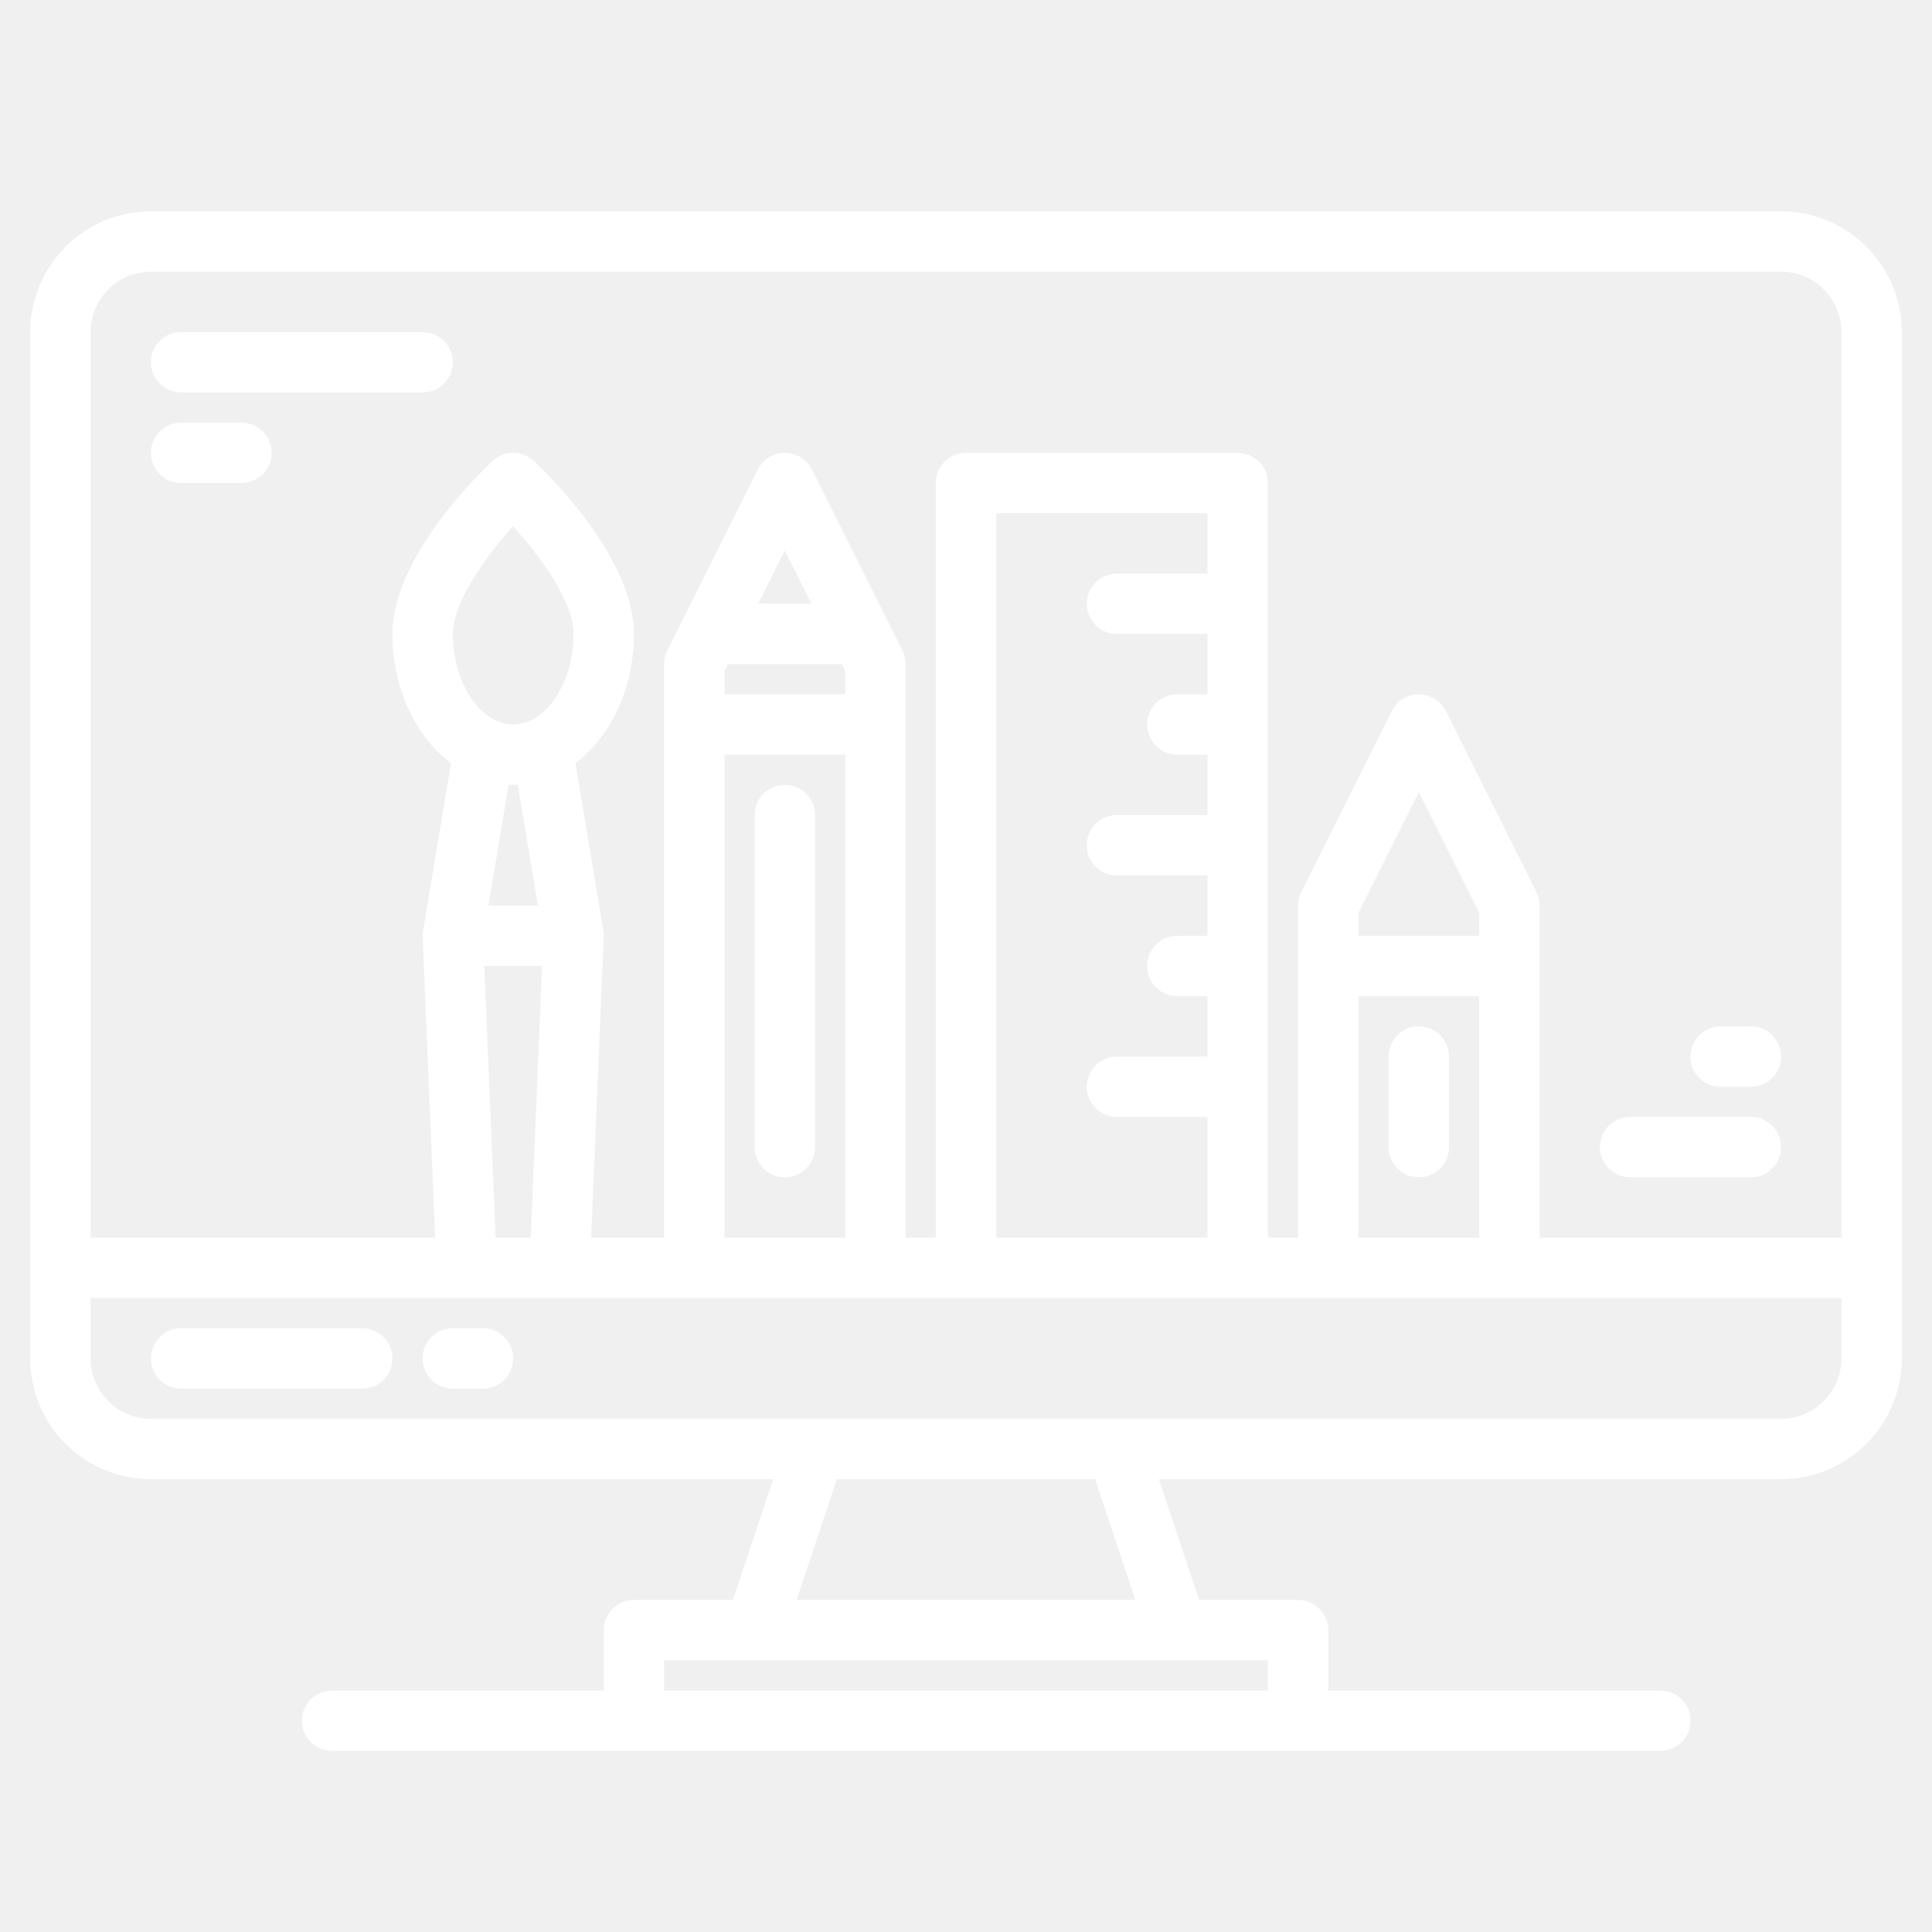
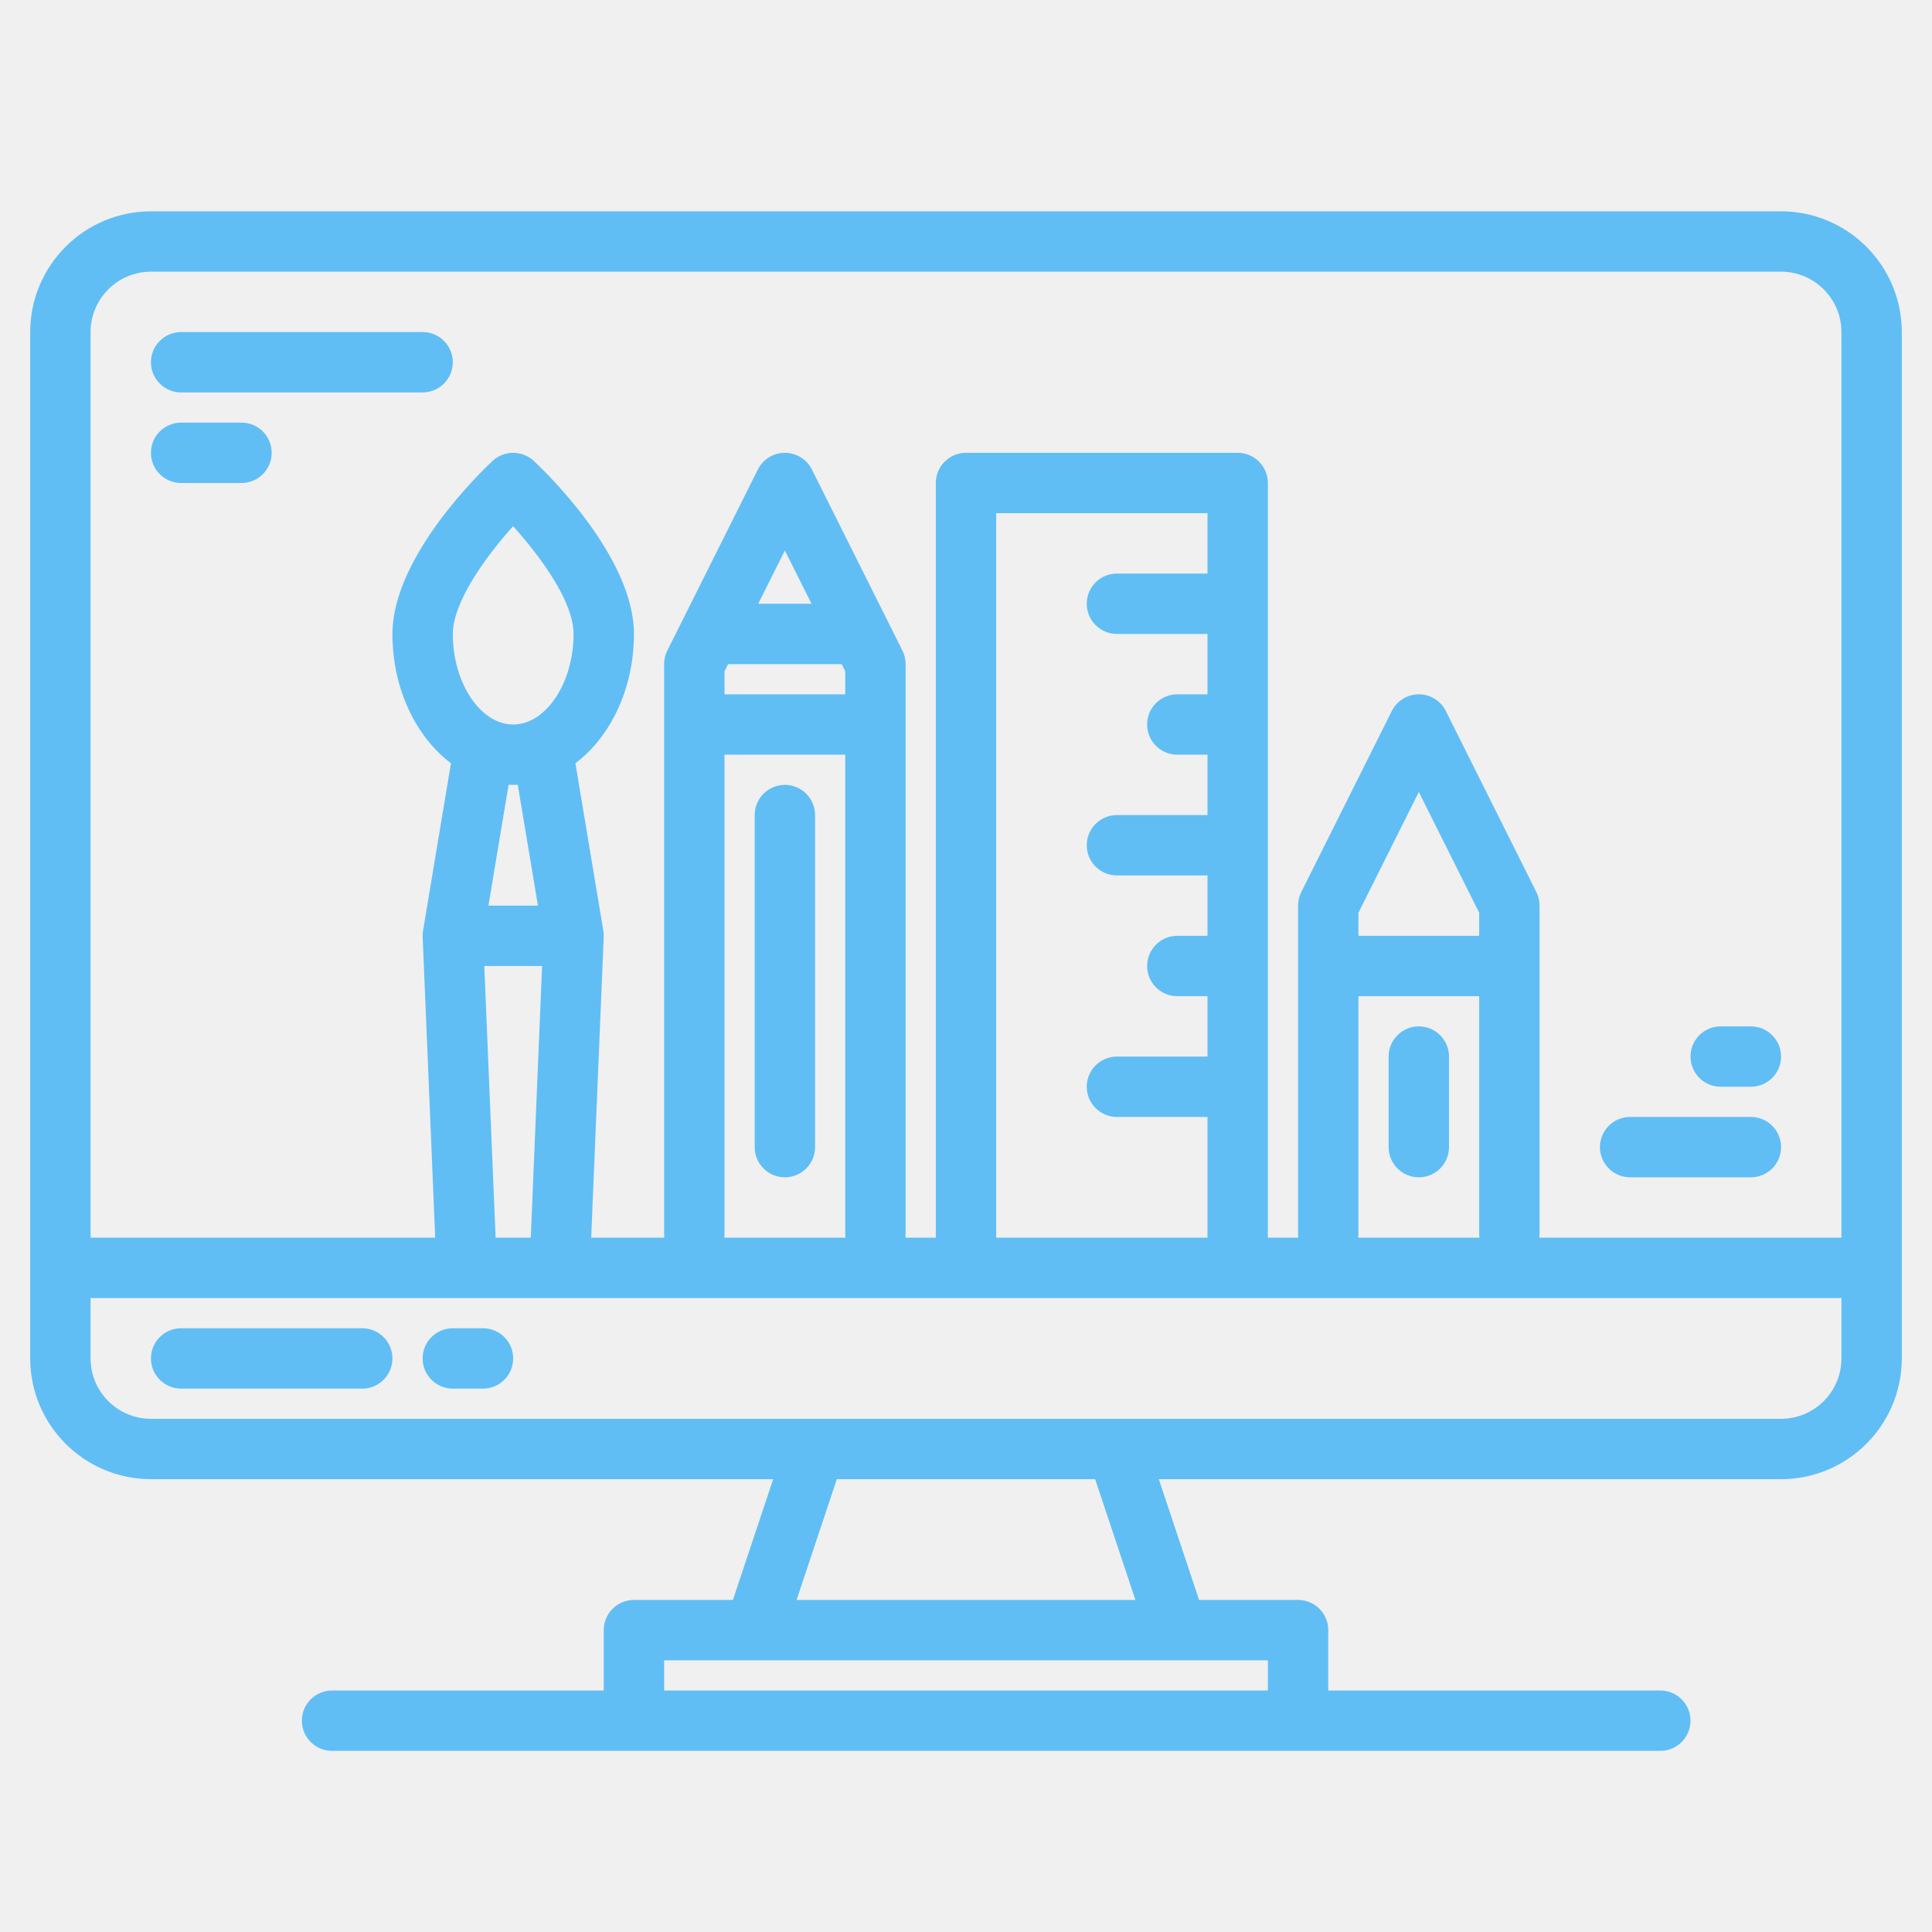
- <svg xmlns="http://www.w3.org/2000/svg" xmlns:ns1="http://vectornator.io" height="100%" style="fill-rule:evenodd;clip-rule:evenodd;stroke-linecap:round;stroke-linejoin:round;" xml:space="preserve" width="100%" version="1.1" viewBox="0 0 512 512">
+ <svg xmlns="http://www.w3.org/2000/svg" xmlns:ns1="http://vectornator.io" style="fill-rule:evenodd;clip-rule:evenodd;stroke-linecap:round;stroke-linejoin:round;" xml:space="preserve" version="1.1" viewBox="0 0 512 512">
  <defs />
  <g id="Untitled" ns1:layerName="Untitled">
    <g opacity="1">
-       <path d="M472+56L40+56C22.337+56.023+8.023+70.337+8+88L8+360C8.023+377.664+22.337+391.977+40+392L204.9+392L194.23+424L168+424C163.582+424+160+427.582+160+432L160+448L88+448C83.582+448+80+451.582+80+456C80+460.418+83.582+464+88+464L440+464C444.418+464+448+460.418+448+456C448+451.582+444.418+448+440+448L352+448L352+432C352+427.582+348.418+424+344+424L317.77+424L307.1+392L472+392C489.664+391.977+503.977+377.664+504+360L504+88C503.977+70.337+489.664+56.023+472+56ZM336+440L336+448L176+448L176+440L336+440ZM211.1+424L221.77+392L290.23+392L300.9+424L211.1+424ZM488+360C487.988+368.832+480.832+375.988+472+376L40+376C31.168+375.988+24.012+368.832+24+360L24+344L488+344L488+360ZM143.66+256L140.66+328L131.34+328L128.34+256L143.66+256ZM129.44+240L134.78+208L137.22+208L142.56+240L129.44+240ZM136+192C127.33+192+120+181.01+120+168C120+159.79+128.38+147.86+135.98+139.45C142.83+147.05+152+159.2+152+168C152+181.01+144.67+192+136+192ZM223.06+176L224+177.89L224+184L192+184L192+177.89L192.94+176L223.06+176ZM200.94+160L208+145.89L215.06+160L200.94+160ZM224+200L224+327C224.003+327.334+224.026+327.668+224.07+328L191.93+328C191.974+327.668+191.997+327.334+192+327L192+200L224+200ZM296+168L320+168L320+184L312+184C307.582+184+304+187.582+304+192C304+196.418+307.582+200+312+200L320+200L320+216L296+216C291.582+216+288+219.582+288+224C288+228.418+291.582+232+296+232L320+232L320+248L312+248C307.582+248+304+251.582+304+256C304+260.418+307.582+264+312+264L320+264L320+280L296+280C291.582+280+288+283.582+288+288C288+292.418+291.582+296+296+296L320+296L320+328L264+328L264+136L320+136L320+152L296+152C291.582+152+288+155.582+288+160C288+164.418+291.582+168+296+168ZM392+264L392+327C392.003+327.334+392.026+327.668+392.07+328L359.93+328C359.974+327.668+359.997+327.334+360+327L360+264L392+264ZM360+248L360+241.89L376+209.89L392+241.89L392+248L360+248ZM488+328L407.93+328C407.974+327.668+407.997+327.334+408+327L408+240C407.999+238.758+407.711+237.533+407.16+236.42L383.16+188.42C381.802+185.71+379.031+184+376+184C372.969+184+370.198+185.71+368.84+188.42L344.84+236.42C344.289+237.533+344.001+238.758+344+240L344+327C344.003+327.334+344.026+327.668+344.07+328L336+328L336+128C336+123.582+332.418+120+328+120L256+120C251.582+120+248+123.582+248+128L248+328L239.93+328C239.974+327.668+239.997+327.334+240+327L240+176C239.999+174.758+239.711+173.533+239.16+172.42L215.16+124.42C213.802+121.71+211.031+120+208+120C204.969+120+202.198+121.71+200.84+124.42L176.84+172.42C176.289+173.533+176.001+174.758+176+176L176+327C176.003+327.334+176.026+327.668+176.07+328L156.67+328L159.99+248.33C160+248.15+159.99+247.97+159.99+247.78L159.99+247.54C159.971+247.258+159.938+246.978+159.89+246.7L159.89+246.68L152.49+202.27C161.78+195.26+168+182.52+168+168C168+147.44+144.17+124.67+141.45+122.14C138.375+119.29+133.625+119.29+130.55+122.14C127.83+124.67+104+147.44+104+168C104+182.52+110.22+195.26+119.51+202.27L112.11+246.68L112.11+246.7C112.062+246.978+112.029+247.258+112.01+247.54L112.01+247.78C112.01+247.97+112+248.15+112.01+248.33L115.33+328L24+328L24+88C24.012+79.168+31.168+72.012+40+72L472+72C480.832+72.012+487.988+79.168+488+88L488+328Z" opacity="1" fill="#ffffff" />
-       <path d="M96+352L48+352C43.582+352+40+355.582+40+360C40+364.418+43.582+368+48+368L96+368C100.418+368+104+364.418+104+360C104+355.582+100.418+352+96+352Z" opacity="1" fill="#ffffff" />
-       <path d="M128+352L120+352C115.582+352+112+355.582+112+360C112+364.418+115.582+368+120+368L128+368C132.418+368+136+364.418+136+360C136+355.582+132.418+352+128+352Z" opacity="1" fill="#ffffff" />
-       <path d="M208+208C203.582+208+200+211.582+200+216L200+304C200+308.418+203.582+312+208+312C212.418+312+216+308.418+216+304L216+216C216+211.582+212.418+208+208+208Z" opacity="1" fill="#ffffff" />
-       <path d="M376+272C371.582+272+368+275.582+368+280L368+304C368+308.418+371.582+312+376+312C380.418+312+384+308.418+384+304L384+280C384+275.582+380.418+272+376+272Z" opacity="1" fill="#ffffff" />
-       <path d="M48+104L112+104C116.418+104+120+100.418+120+96C120+91.582+116.418+88+112+88L48+88C43.582+88+40+91.582+40+96C40+100.418+43.582+104+48+104Z" opacity="1" fill="#ffffff" />
-       <path d="M48+128L64+128C68.418+128+72+124.418+72+120C72+115.582+68.418+112+64+112L48+112C43.582+112+40+115.582+40+120C40+124.418+43.582+128+48+128Z" opacity="1" fill="#ffffff" />
-       <path d="M432+312L464+312C468.418+312+472+308.418+472+304C472+299.582+468.418+296+464+296L432+296C427.582+296+424+299.582+424+304C424+308.418+427.582+312+432+312Z" opacity="1" fill="#ffffff" />
-       <path d="M456+288L464+288C468.418+288+472+284.418+472+280C472+275.582+468.418+272+464+272L456+272C451.582+272+448+275.582+448+280C448+284.418+451.582+288+456+288Z" opacity="1" fill="#ffffff" />
+       <path d="M472+56L40+56C22.337+56.023+8.023+70.337+8+88L8+360C8.023+377.664+22.337+391.977+40+392L204.9+392L194.23+424L168+424C163.582+424+160+427.582+160+432L160+448L88+448C83.582+448+80+451.582+80+456C80+460.418+83.582+464+88+464L440+464C444.418+464+448+460.418+448+456C448+451.582+444.418+448+440+448L352+448L352+432C352+427.582+348.418+424+344+424L317.77+424L307.1+392L472+392C489.664+391.977+503.977+377.664+504+360L504+88C503.977+70.337+489.664+56.023+472+56ZM336+440L336+448L176+448L176+440L336+440ZM211.1+424L221.77+392L290.23+392L300.9+424L211.1+424ZM488+360C487.988+368.832+480.832+375.988+472+376L40+376C31.168+375.988+24.012+368.832+24+360L24+344L488+344L488+360ZM143.66+256L140.66+328L131.34+328L128.34+256L143.66+256ZM129.44+240L134.78+208L137.22+208L142.56+240L129.44+240ZM136+192C127.33+192+120+181.01+120+168C120+159.79+128.38+147.86+135.98+139.45C142.83+147.05+152+159.2+152+168C152+181.01+144.67+192+136+192ZM223.06+176L224+177.89L224+184L192+184L192+177.89L192.94+176L223.06+176ZM200.94+160L208+145.89L215.06+160L200.94+160ZM224+200L224+327C224.003+327.334+224.026+327.668+224.07+328L191.93+328C191.974+327.668+191.997+327.334+192+327L192+200L224+200ZM296+168L320+168L320+184L312+184C307.582+184+304+187.582+304+192C304+196.418+307.582+200+312+200L320+200L320+216L296+216C291.582+216+288+219.582+288+224C288+228.418+291.582+232+296+232L320+232L320+248L312+248C307.582+248+304+251.582+304+256C304+260.418+307.582+264+312+264L320+264L320+280L296+280C291.582+280+288+283.582+288+288C288+292.418+291.582+296+296+296L320+296L320+328L264+328L264+136L320+136L320+152L296+152C291.582+152+288+155.582+288+160C288+164.418+291.582+168+296+168ZM392+264L392+327C392.003+327.334+392.026+327.668+392.07+328L359.93+328C359.974+327.668+359.997+327.334+360+327L360+264L392+264ZM360+248L360+241.89L376+209.89L392+241.89L392+248L360+248ZM488+328L407.93+328C407.974+327.668+407.997+327.334+408+327L408+240C407.999+238.758+407.711+237.533+407.16+236.42L383.16+188.42C381.802+185.71+379.031+184+376+184C372.969+184+370.198+185.71+368.84+188.42L344.84+236.42C344.289+237.533+344.001+238.758+344+240L344+327C344.003+327.334+344.026+327.668+344.07+328L336+328L336+128C336+123.582+332.418+120+328+120L256+120C251.582+120+248+123.582+248+128L248+328L239.93+328C239.974+327.668+239.997+327.334+240+327L240+176C239.999+174.758+239.711+173.533+239.16+172.42L215.16+124.42C213.802+121.71+211.031+120+208+120C204.969+120+202.198+121.71+200.84+124.42L176.84+172.42C176.289+173.533+176.001+174.758+176+176L176+327C176.003+327.334+176.026+327.668+176.07+328L156.67+328L159.99+248.33C160+248.15+159.99+247.97+159.99+247.78L159.99+247.54C159.971+247.258+159.938+246.978+159.89+246.7L159.89+246.68L152.49+202.27C161.78+195.26+168+182.52+168+168C168+147.44+144.17+124.67+141.45+122.14C138.375+119.29+133.625+119.29+130.55+122.14C127.83+124.67+104+147.44+104+168C104+182.52+110.22+195.26+119.51+202.27L112.11+246.68L112.11+246.7C112.062+246.978+112.029+247.258+112.01+247.54L112.01+247.78C112.01+247.97+112+248.15+112.01+248.33L115.33+328L24+328L24+88C24.012+79.168+31.168+72.012+40+72L472+72C480.832+72.012+487.988+79.168+488+88L488+328Z" fill-rule="evenodd" fill="#60bef5" opacity="1" />
+       <path d="M96+352L48+352C43.582+352+40+355.582+40+360C40+364.418+43.582+368+48+368L96+368C100.418+368+104+364.418+104+360C104+355.582+100.418+352+96+352Z" fill-rule="evenodd" fill="#60bef5" opacity="1" />
+       <path d="M128+352L120+352C115.582+352+112+355.582+112+360C112+364.418+115.582+368+120+368L128+368C132.418+368+136+364.418+136+360C136+355.582+132.418+352+128+352Z" fill-rule="evenodd" fill="#60bef5" opacity="1" />
+       <path d="M208+208C203.582+208+200+211.582+200+216L200+304C200+308.418+203.582+312+208+312C212.418+312+216+308.418+216+304L216+216C216+211.582+212.418+208+208+208Z" fill-rule="evenodd" fill="#60bef5" opacity="1" />
+       <path d="M376+272C371.582+272+368+275.582+368+280L368+304C368+308.418+371.582+312+376+312C380.418+312+384+308.418+384+304L384+280C384+275.582+380.418+272+376+272Z" fill-rule="evenodd" fill="#60bef5" opacity="1" />
+       <path d="M48+104L112+104C116.418+104+120+100.418+120+96C120+91.582+116.418+88+112+88L48+88C43.582+88+40+91.582+40+96C40+100.418+43.582+104+48+104Z" fill-rule="evenodd" fill="#60bef5" opacity="1" />
+       <path d="M48+128L64+128C68.418+128+72+124.418+72+120C72+115.582+68.418+112+64+112L48+112C43.582+112+40+115.582+40+120C40+124.418+43.582+128+48+128Z" fill-rule="evenodd" fill="#60bef5" opacity="1" />
+       <path d="M432+312L464+312C468.418+312+472+308.418+472+304C472+299.582+468.418+296+464+296L432+296C427.582+296+424+299.582+424+304C424+308.418+427.582+312+432+312Z" fill-rule="evenodd" fill="#60bef5" opacity="1" />
+       <path d="M456+288L464+288C468.418+288+472+284.418+472+280C472+275.582+468.418+272+464+272L456+272C451.582+272+448+275.582+448+280C448+284.418+451.582+288+456+288Z" fill-rule="evenodd" fill="#60bef5" opacity="1" />
    </g>
  </g>
</svg>
